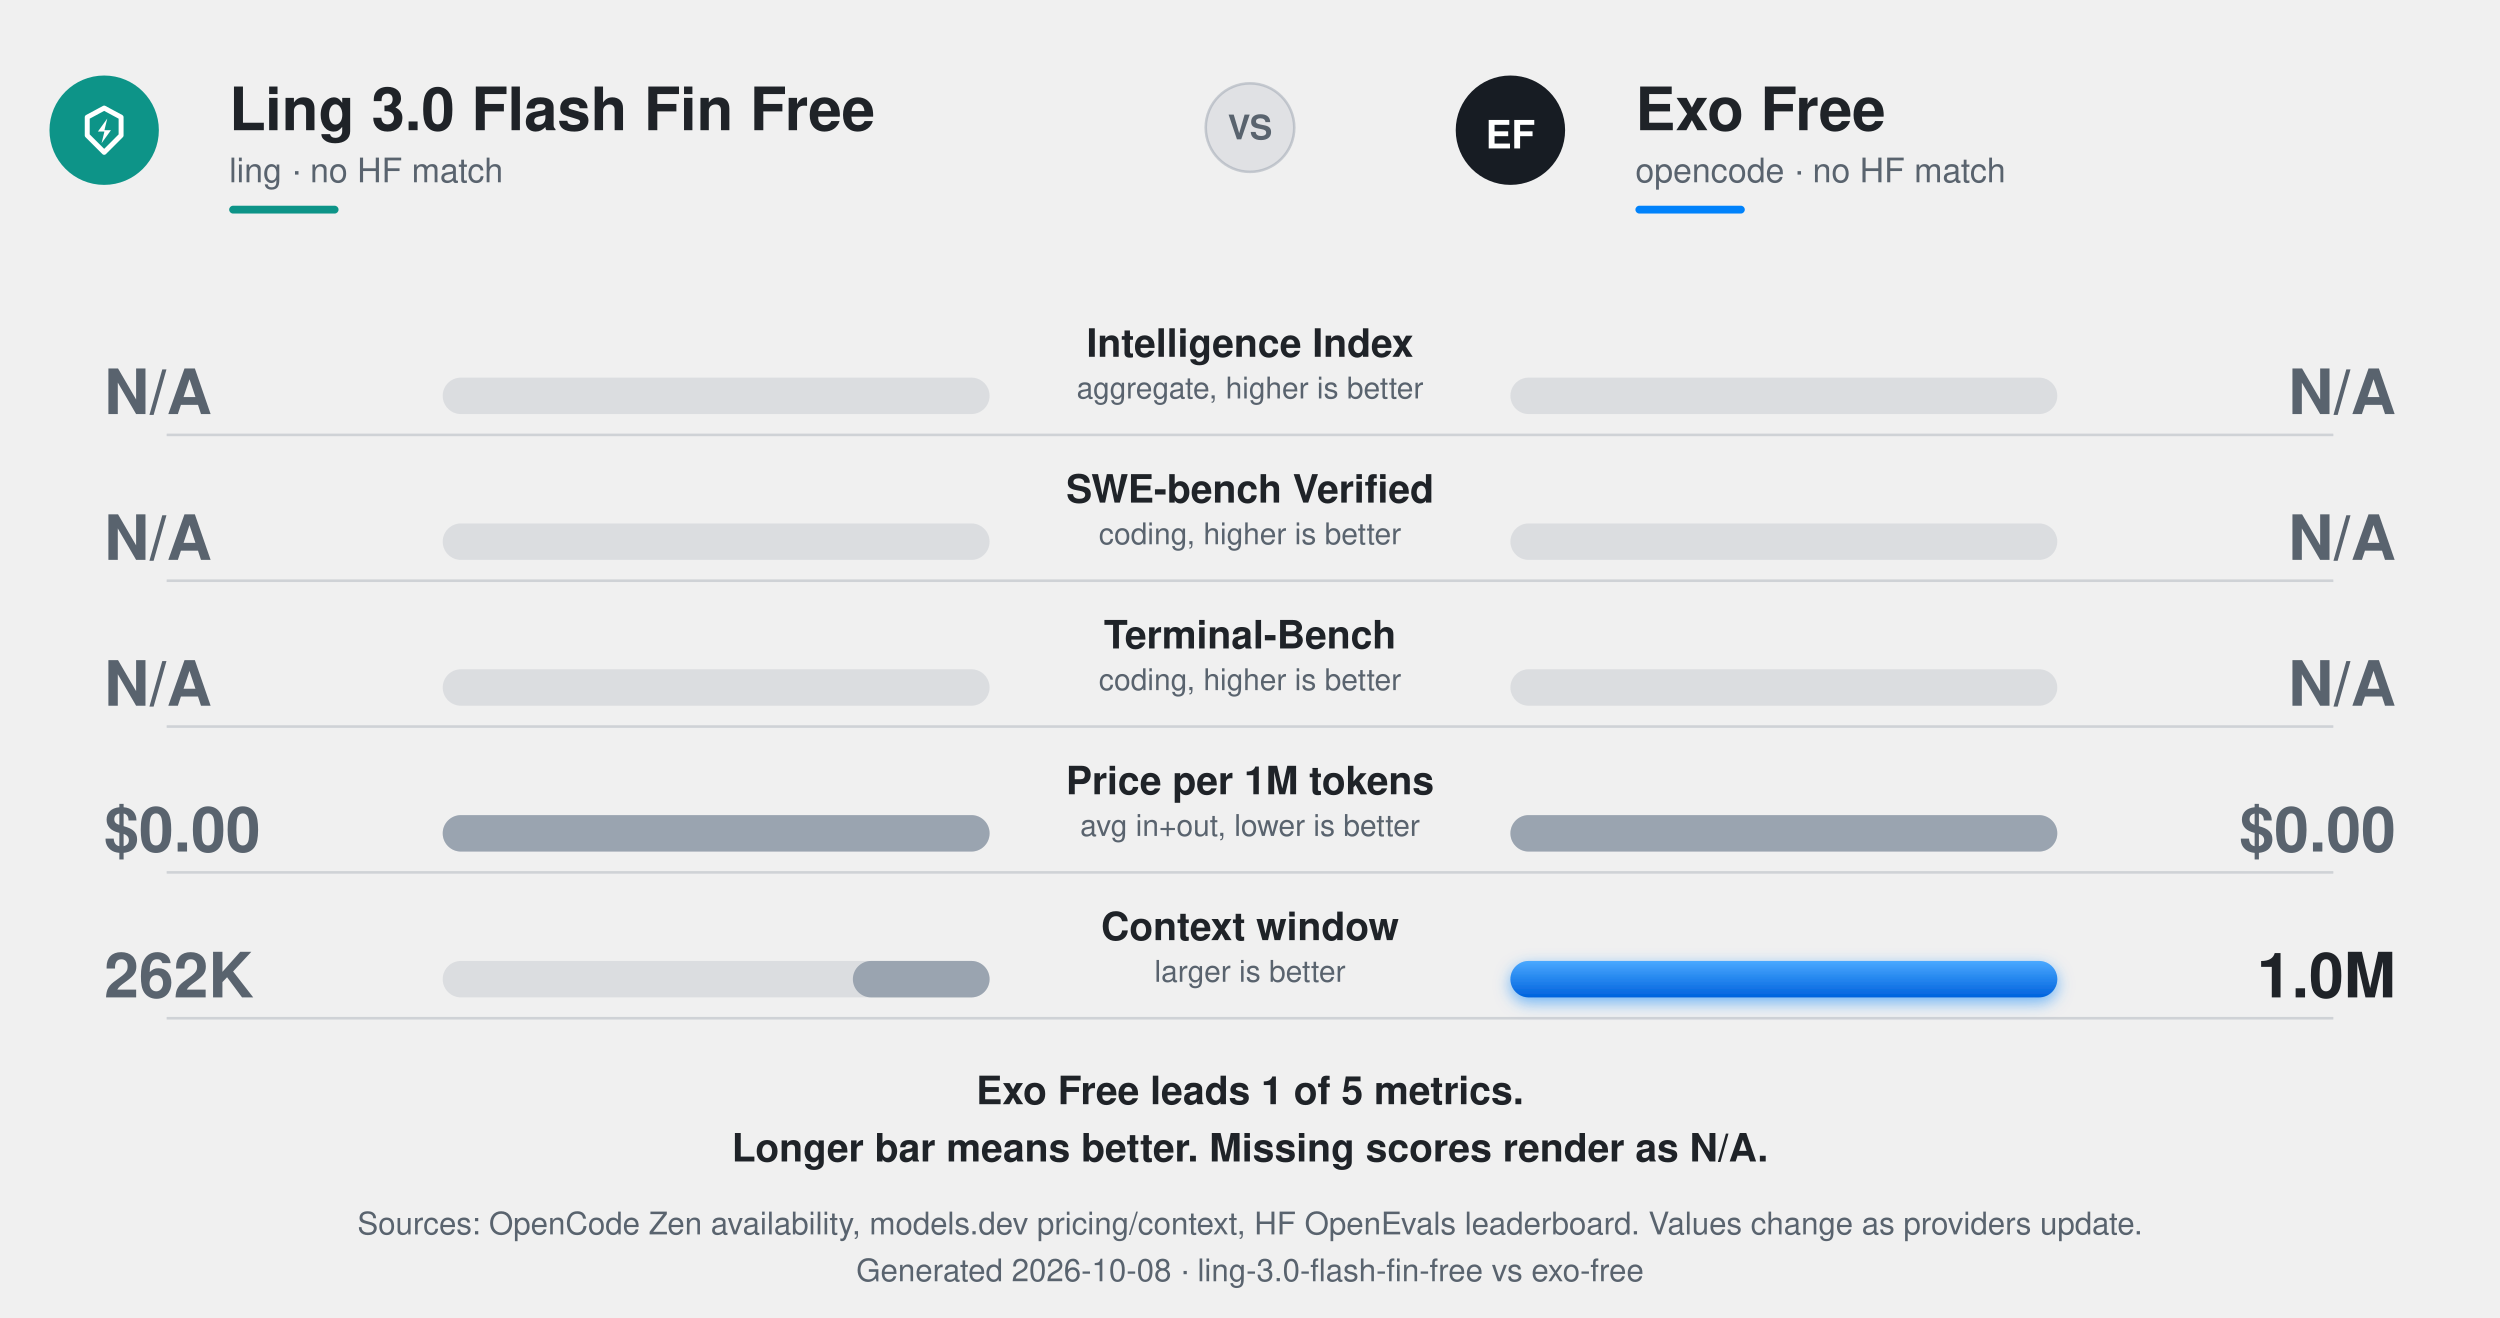
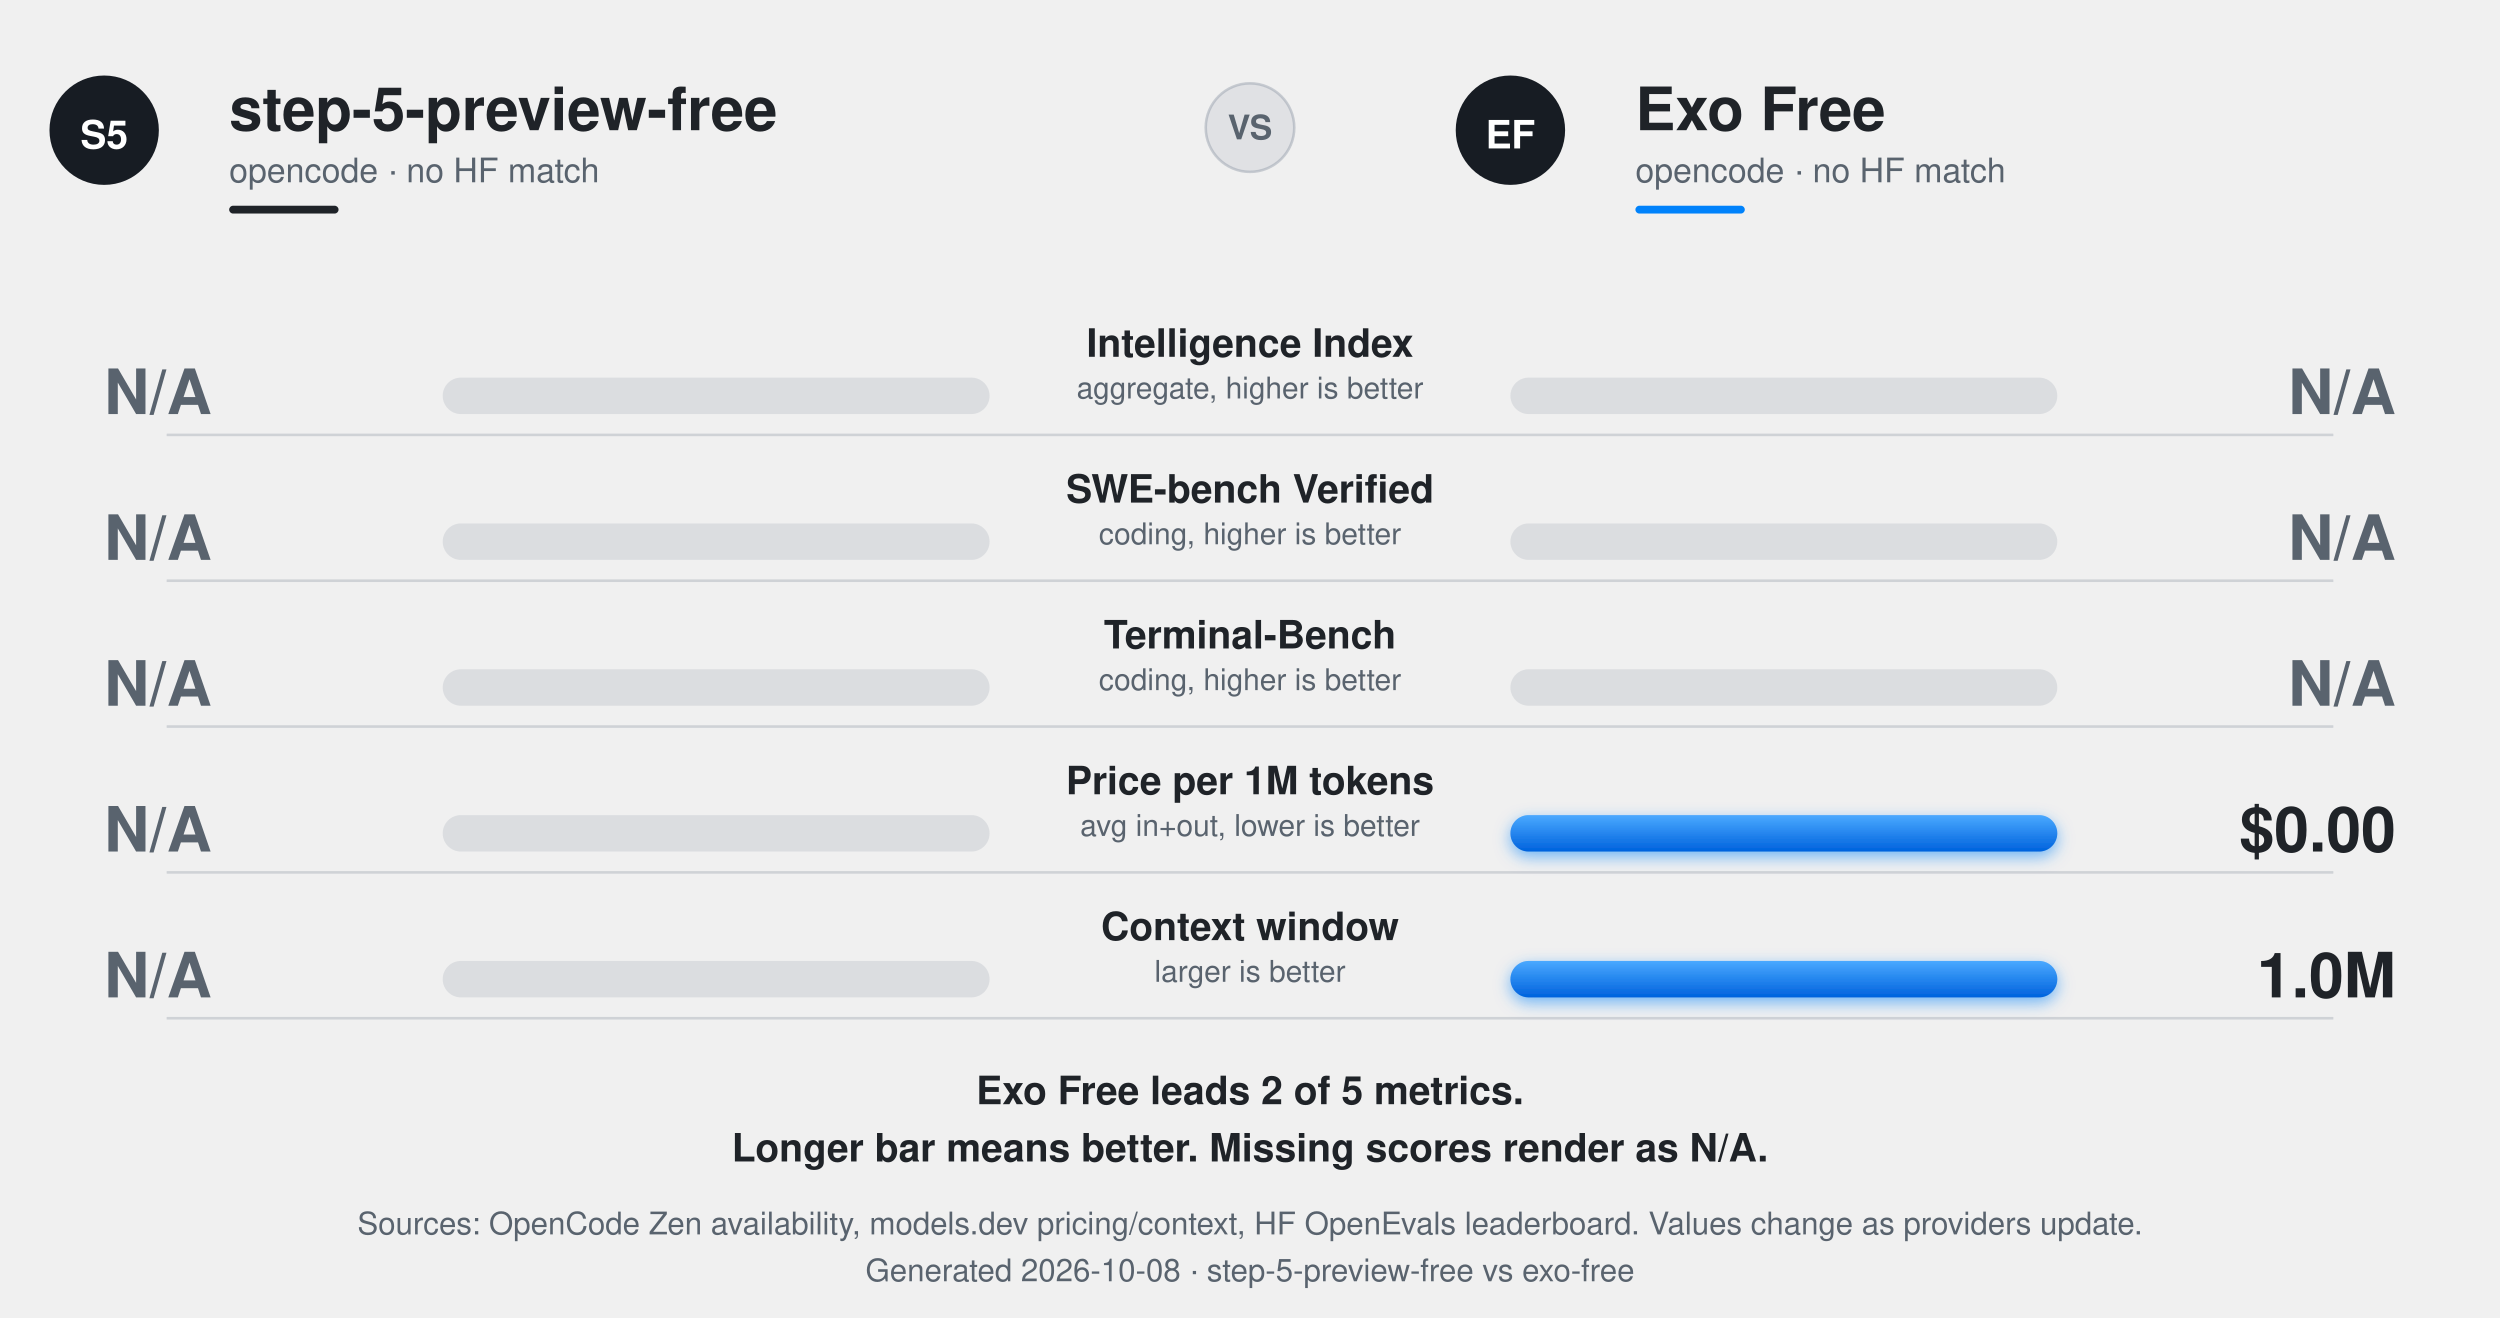
<svg xmlns="http://www.w3.org/2000/svg" width="960" height="506" viewBox="0 0 960 506" role="img" aria-labelledby="t d">
  <defs>
    <linearGradient id="gWin" x1="0" y1="0" x2="0" y2="1">
      <stop offset="0" stop-color="#4aa9ff" />
      <stop offset="1" stop-color="#0062dd" />
    </linearGradient>
    <linearGradient id="gLeft" x1="0" y1="0" x2="0" y2="1">
      <stop offset="0" stop-color="#4a545f" />
      <stop offset="1" stop-color="#171c23" />
    </linearGradient>
    <filter id="glowW" x="-30%" y="-150%" width="160%" height="400%">
      <feDropShadow dx="0" dy="2" stdDeviation="3" flood-color="#0082fb" flood-opacity=".55" />
    </filter>
    <style>
      text{font-variant-numeric:tabular-nums}
      @media (prefers-color-scheme:dark){
        .ink{fill:#f0f6fc}.mute{fill:#9198a1}.win{fill:#f0f6fc}.lose{fill:#8b95a1}
      }
    </style>
  </defs>
  <g font-family="ui-sans-serif,-apple-system,Segoe UI,Helvetica,Arial,sans-serif">
    <g transform="translate(40 50)">
-       <circle r="21" fill="#0D9488" />
-       <g transform="translate(-12 -12)">
-         <path d="M12 3.5 18.5 7v7L12 20.5 5.5 14V7Z" fill="none" stroke="#fff" stroke-width="1.9" stroke-linejoin="round" />
-         <path d="M13.2 7.5 9.6 12.5h2.5l-1.1 4.5 3.6-5h-2.5Z" fill="#fff" />
-       </g>
+       <circle r="21" fill="#171c23" />
+       <text y="7" text-anchor="middle" font-size="15" font-weight="800" fill="#fff">S5</text>
    </g>
-     <text x="88" y="50" class="ink" fill="#1f2328" font-size="23" font-weight="800">Ling 3.0 Flash Fin Free</text>
-     <text x="88" y="70" class="mute" fill="#59636e" font-size="13">ling · no HF match</text>
-     <rect class="ink" fill="#0D9488" x="88" y="79" width="42" height="3" rx="1.5" />
+     <text x="88" y="50" class="ink" fill="#1f2328" font-size="23" font-weight="800">step-5-preview-free</text>
+     <text x="88" y="70" class="mute" fill="#59636e" font-size="13">opencode · no HF match</text>
+     <rect class="ink" fill="#1f2328" x="88" y="79" width="42" height="3" rx="1.5" />
    <g transform="translate(580 50)">
      <circle r="21" fill="#171c23" />
      <text y="7" text-anchor="middle" font-size="15" font-weight="800" fill="#fff">EF</text>
    </g>
    <text x="628" y="50" class="ink" fill="#1f2328" font-size="23" font-weight="800">Exo Free</text>
    <text x="628" y="70" class="mute" fill="#59636e" font-size="13">opencode · no HF match</text>
    <rect fill="#0082fb" x="628" y="79" width="42" height="3" rx="1.5" />
    <g transform="translate(480 49)">
      <circle r="17" fill="#8892a0" fill-opacity=".15" stroke="#8892a0" stroke-opacity=".4" />
      <text y="4.5" text-anchor="middle" font-size="13" font-weight="800" class="mute" fill="#59636e">VS</text>
    </g>
    <g class="ink" fill="#1f2328" text-anchor="middle" opacity="1">
      <animate attributeName="opacity" values="0;0;1" keyTimes="0;.2;1" dur=".6s" begin="0.150s" fill="freeze" />
      <text x="480" y="137" font-size="15" font-weight="700">Intelligence Index</text>
      <text x="480" y="153" font-size="11.5" class="mute" fill="#59636e">aggregate, higher is better</text>
    </g>
    <rect fill="#8892a0" fill-opacity=".2" x="170" y="145" width="210" height="14" rx="7" />
    <rect fill="#8892a0" fill-opacity=".2" x="580" y="145" width="210" height="14" rx="7" />
    <rect class="loser" fill="#9aa4b0" x="380.00" y="145" width="0.00" height="14" rx="7">
      <animate attributeName="x" values="380;380;380.00" keyTimes="0;.15;1" dur="0.95s" begin="0.150s" calcMode="spline" keySplines="0 0 1 1;.2 .75 .25 1" fill="freeze" />
      <animate attributeName="width" values="0;0;0.00" keyTimes="0;.15;1" dur="0.95s" begin="0.150s" calcMode="spline" keySplines="0 0 1 1;.2 .75 .25 1" fill="freeze" />
    </rect>
    <rect class="loser" fill="#9aa4b0" x="580" y="145" width="0.00" height="14" rx="7">
      <animate attributeName="width" values="0;0;0.00" keyTimes="0;.15;1" dur="0.95s" begin="0.150s" calcMode="spline" keySplines="0 0 1 1;.2 .75 .25 1" fill="freeze" />
    </rect>
    <g class="lose" fill="#59636e" opacity="1">
      <animate attributeName="opacity" values="0;0;1" keyTimes="0;.2;1" dur=".8s" begin="0.150s" fill="freeze" />
      <text x="40" y="159" font-size="24" font-weight="800">N/A</text>
    </g>
    <g class="lose" fill="#59636e" opacity="1">
      <animate attributeName="opacity" values="0;0;1" keyTimes="0;.2;1" dur=".8s" begin="0.150s" fill="freeze" />
      <text x="920" y="159" font-size="24" font-weight="800" text-anchor="end">N/A</text>
    </g>
    <line stroke="#7b8794" stroke-opacity=".28" x1="64" y1="167" x2="896" y2="167" />
    <g class="ink" fill="#1f2328" text-anchor="middle" opacity="1">
      <animate attributeName="opacity" values="0;0;1" keyTimes="0;.2;1" dur=".6s" begin="0.260s" fill="freeze" />
      <text x="480" y="193" font-size="15" font-weight="700">SWE-bench Verified</text>
      <text x="480" y="209" font-size="11.5" class="mute" fill="#59636e">coding, higher is better</text>
    </g>
    <rect fill="#8892a0" fill-opacity=".2" x="170" y="201" width="210" height="14" rx="7" />
    <rect fill="#8892a0" fill-opacity=".2" x="580" y="201" width="210" height="14" rx="7" />
    <rect class="loser" fill="#9aa4b0" x="380.00" y="201" width="0.00" height="14" rx="7">
      <animate attributeName="x" values="380;380;380.00" keyTimes="0;.15;1" dur="1.10s" begin="0.260s" calcMode="spline" keySplines="0 0 1 1;.2 .75 .25 1" fill="freeze" />
      <animate attributeName="width" values="0;0;0.00" keyTimes="0;.15;1" dur="1.10s" begin="0.260s" calcMode="spline" keySplines="0 0 1 1;.2 .75 .25 1" fill="freeze" />
    </rect>
    <rect class="loser" fill="#9aa4b0" x="580" y="201" width="0.00" height="14" rx="7">
      <animate attributeName="width" values="0;0;0.00" keyTimes="0;.15;1" dur="1.10s" begin="0.260s" calcMode="spline" keySplines="0 0 1 1;.2 .75 .25 1" fill="freeze" />
    </rect>
    <g class="lose" fill="#59636e" opacity="1">
      <animate attributeName="opacity" values="0;0;1" keyTimes="0;.2;1" dur=".8s" begin="0.260s" fill="freeze" />
      <text x="40" y="215" font-size="24" font-weight="800">N/A</text>
    </g>
    <g class="lose" fill="#59636e" opacity="1">
      <animate attributeName="opacity" values="0;0;1" keyTimes="0;.2;1" dur=".8s" begin="0.260s" fill="freeze" />
      <text x="920" y="215" font-size="24" font-weight="800" text-anchor="end">N/A</text>
    </g>
    <line stroke="#7b8794" stroke-opacity=".28" x1="64" y1="223" x2="896" y2="223" />
    <g class="ink" fill="#1f2328" text-anchor="middle" opacity="1">
      <animate attributeName="opacity" values="0;0;1" keyTimes="0;.2;1" dur=".6s" begin="0.370s" fill="freeze" />
      <text x="480" y="249" font-size="15" font-weight="700">Terminal-Bench</text>
      <text x="480" y="265" font-size="11.5" class="mute" fill="#59636e">coding, higher is better</text>
    </g>
    <rect fill="#8892a0" fill-opacity=".2" x="170" y="257" width="210" height="14" rx="7" />
    <rect fill="#8892a0" fill-opacity=".2" x="580" y="257" width="210" height="14" rx="7" />
    <rect class="loser" fill="#9aa4b0" x="380.00" y="257" width="0.00" height="14" rx="7">
      <animate attributeName="x" values="380;380;380.00" keyTimes="0;.15;1" dur="1.25s" begin="0.370s" calcMode="spline" keySplines="0 0 1 1;.2 .75 .25 1" fill="freeze" />
      <animate attributeName="width" values="0;0;0.00" keyTimes="0;.15;1" dur="1.25s" begin="0.370s" calcMode="spline" keySplines="0 0 1 1;.2 .75 .25 1" fill="freeze" />
    </rect>
    <rect class="loser" fill="#9aa4b0" x="580" y="257" width="0.00" height="14" rx="7">
      <animate attributeName="width" values="0;0;0.00" keyTimes="0;.15;1" dur="1.25s" begin="0.370s" calcMode="spline" keySplines="0 0 1 1;.2 .75 .25 1" fill="freeze" />
    </rect>
    <g class="lose" fill="#59636e" opacity="1">
      <animate attributeName="opacity" values="0;0;1" keyTimes="0;.2;1" dur=".8s" begin="0.370s" fill="freeze" />
      <text x="40" y="271" font-size="24" font-weight="800">N/A</text>
    </g>
    <g class="lose" fill="#59636e" opacity="1">
      <animate attributeName="opacity" values="0;0;1" keyTimes="0;.2;1" dur=".8s" begin="0.370s" fill="freeze" />
      <text x="920" y="271" font-size="24" font-weight="800" text-anchor="end">N/A</text>
    </g>
    <line stroke="#7b8794" stroke-opacity=".28" x1="64" y1="279" x2="896" y2="279" />
    <g class="ink" fill="#1f2328" text-anchor="middle" opacity="1">
      <animate attributeName="opacity" values="0;0;1" keyTimes="0;.2;1" dur=".6s" begin="0.480s" fill="freeze" />
      <text x="480" y="305" font-size="15" font-weight="700">Price per 1M tokens</text>
      <text x="480" y="321" font-size="11.5" class="mute" fill="#59636e">avg in+out, lower is better</text>
    </g>
    <rect fill="#8892a0" fill-opacity=".2" x="170" y="313" width="210" height="14" rx="7" />
    <rect fill="#8892a0" fill-opacity=".2" x="580" y="313" width="210" height="14" rx="7" />
-     <rect class="loser" fill="#9aa4b0" x="170.00" y="313" width="210.00" height="14" rx="7">
-       <animate attributeName="x" values="380;380;170.00" keyTimes="0;.15;1" dur="1.40s" begin="0.480s" calcMode="spline" keySplines="0 0 1 1;.2 .75 .25 1" fill="freeze" />
-       <animate attributeName="width" values="0;0;210.00" keyTimes="0;.15;1" dur="1.40s" begin="0.480s" calcMode="spline" keySplines="0 0 1 1;.2 .75 .25 1" fill="freeze" />
+     <rect class="loser" fill="#9aa4b0" x="380.00" y="313" width="0.00" height="14" rx="7">
+       <animate attributeName="x" values="380;380;380.00" keyTimes="0;.15;1" dur="1.40s" begin="0.480s" calcMode="spline" keySplines="0 0 1 1;.2 .75 .25 1" fill="freeze" />
+       <animate attributeName="width" values="0;0;0.00" keyTimes="0;.15;1" dur="1.40s" begin="0.480s" calcMode="spline" keySplines="0 0 1 1;.2 .75 .25 1" fill="freeze" />
    </rect>
-     <rect class="loser" fill="#9aa4b0" x="580" y="313" width="210.00" height="14" rx="7">
+     <rect class="bm" fill="url(#gWin)" x="580" y="313" width="210.00" height="14" rx="7" filter="url(#glowW)">
      <animate attributeName="width" values="0;0;210.00" keyTimes="0;.15;1" dur="1.40s" begin="0.480s" calcMode="spline" keySplines="0 0 1 1;.2 .75 .25 1" fill="freeze" />
    </rect>
    <g class="lose" fill="#59636e" opacity="1">
      <animate attributeName="opacity" values="0;0;1" keyTimes="0;.2;1" dur=".8s" begin="0.480s" fill="freeze" />
-       <text x="40" y="327" font-size="24" font-weight="800">$0.00</text>
+       <text x="40" y="327" font-size="24" font-weight="800">N/A</text>
    </g>
-     <g class="lose" fill="#59636e" opacity="1">
+     <g class="win" fill="#1f2328" opacity="1">
      <animate attributeName="opacity" values="0;0;1" keyTimes="0;.2;1" dur=".8s" begin="0.480s" fill="freeze" />
      <text x="920" y="327" font-size="24" font-weight="800" text-anchor="end">$0.00</text>
    </g>
    <line stroke="#7b8794" stroke-opacity=".28" x1="64" y1="335" x2="896" y2="335" />
    <g class="ink" fill="#1f2328" text-anchor="middle" opacity="1">
      <animate attributeName="opacity" values="0;0;1" keyTimes="0;.2;1" dur=".6s" begin="0.590s" fill="freeze" />
      <text x="480" y="361" font-size="15" font-weight="700">Context window</text>
      <text x="480" y="377" font-size="11.5" class="mute" fill="#59636e">larger is better</text>
    </g>
    <rect fill="#8892a0" fill-opacity=".2" x="170" y="369" width="210" height="14" rx="7" />
    <rect fill="#8892a0" fill-opacity=".2" x="580" y="369" width="210" height="14" rx="7" />
-     <rect class="loser" fill="#9aa4b0" x="327.50" y="369" width="52.50" height="14" rx="7">
-       <animate attributeName="x" values="380;380;327.50" keyTimes="0;.15;1" dur="1.55s" begin="0.590s" calcMode="spline" keySplines="0 0 1 1;.2 .75 .25 1" fill="freeze" />
-       <animate attributeName="width" values="0;0;52.50" keyTimes="0;.15;1" dur="1.55s" begin="0.590s" calcMode="spline" keySplines="0 0 1 1;.2 .75 .25 1" fill="freeze" />
+     <rect class="loser" fill="#9aa4b0" x="380.00" y="369" width="0.00" height="14" rx="7">
+       <animate attributeName="x" values="380;380;380.00" keyTimes="0;.15;1" dur="1.55s" begin="0.590s" calcMode="spline" keySplines="0 0 1 1;.2 .75 .25 1" fill="freeze" />
+       <animate attributeName="width" values="0;0;0.00" keyTimes="0;.15;1" dur="1.55s" begin="0.590s" calcMode="spline" keySplines="0 0 1 1;.2 .75 .25 1" fill="freeze" />
    </rect>
    <rect class="bm" fill="url(#gWin)" x="580" y="369" width="210.00" height="14" rx="7" filter="url(#glowW)">
      <animate attributeName="width" values="0;0;210.00" keyTimes="0;.15;1" dur="1.55s" begin="0.590s" calcMode="spline" keySplines="0 0 1 1;.2 .75 .25 1" fill="freeze" />
    </rect>
    <g class="lose" fill="#59636e" opacity="1">
      <animate attributeName="opacity" values="0;0;1" keyTimes="0;.2;1" dur=".8s" begin="0.590s" fill="freeze" />
-       <text x="40" y="383" font-size="24" font-weight="800">262K</text>
+       <text x="40" y="383" font-size="24" font-weight="800">N/A</text>
    </g>
    <g class="win" fill="#1f2328" opacity="1">
      <animate attributeName="opacity" values="0;0;1" keyTimes="0;.2;1" dur=".8s" begin="0.590s" fill="freeze" />
      <text x="920" y="383" font-size="24" font-weight="800" text-anchor="end">1.0M</text>
    </g>
    <line stroke="#7b8794" stroke-opacity=".28" x1="64" y1="391" x2="896" y2="391" />
    <g class="ink" fill="#1f2328" text-anchor="middle" opacity="1">
-       <text x="480" y="424" font-size="15" font-weight="600">Exo Free leads 1 of 5 metrics.</text>
+       <text x="480" y="424" font-size="15" font-weight="600">Exo Free leads 2 of 5 metrics.</text>
      <text x="480" y="446" font-size="15" font-weight="600">Longer bar means better. Missing scores render as N/A.</text>
    </g>
    <g class="mute" fill="#59636e" text-anchor="middle" opacity="1">
      <text x="480" y="474" font-size="12">Sources: OpenCode Zen availability, models.dev pricing/context, HF OpenEvals leaderboard. Values change as providers update.</text>
-       <text x="480" y="492" font-size="12">Generated 2026-10-08 · ling-3.0-flash-fin-free vs exo-free</text>
+       <text x="480" y="492" font-size="12">Generated 2026-10-08 · step-5-preview-free vs exo-free</text>
    </g>
  </g>
</svg>
